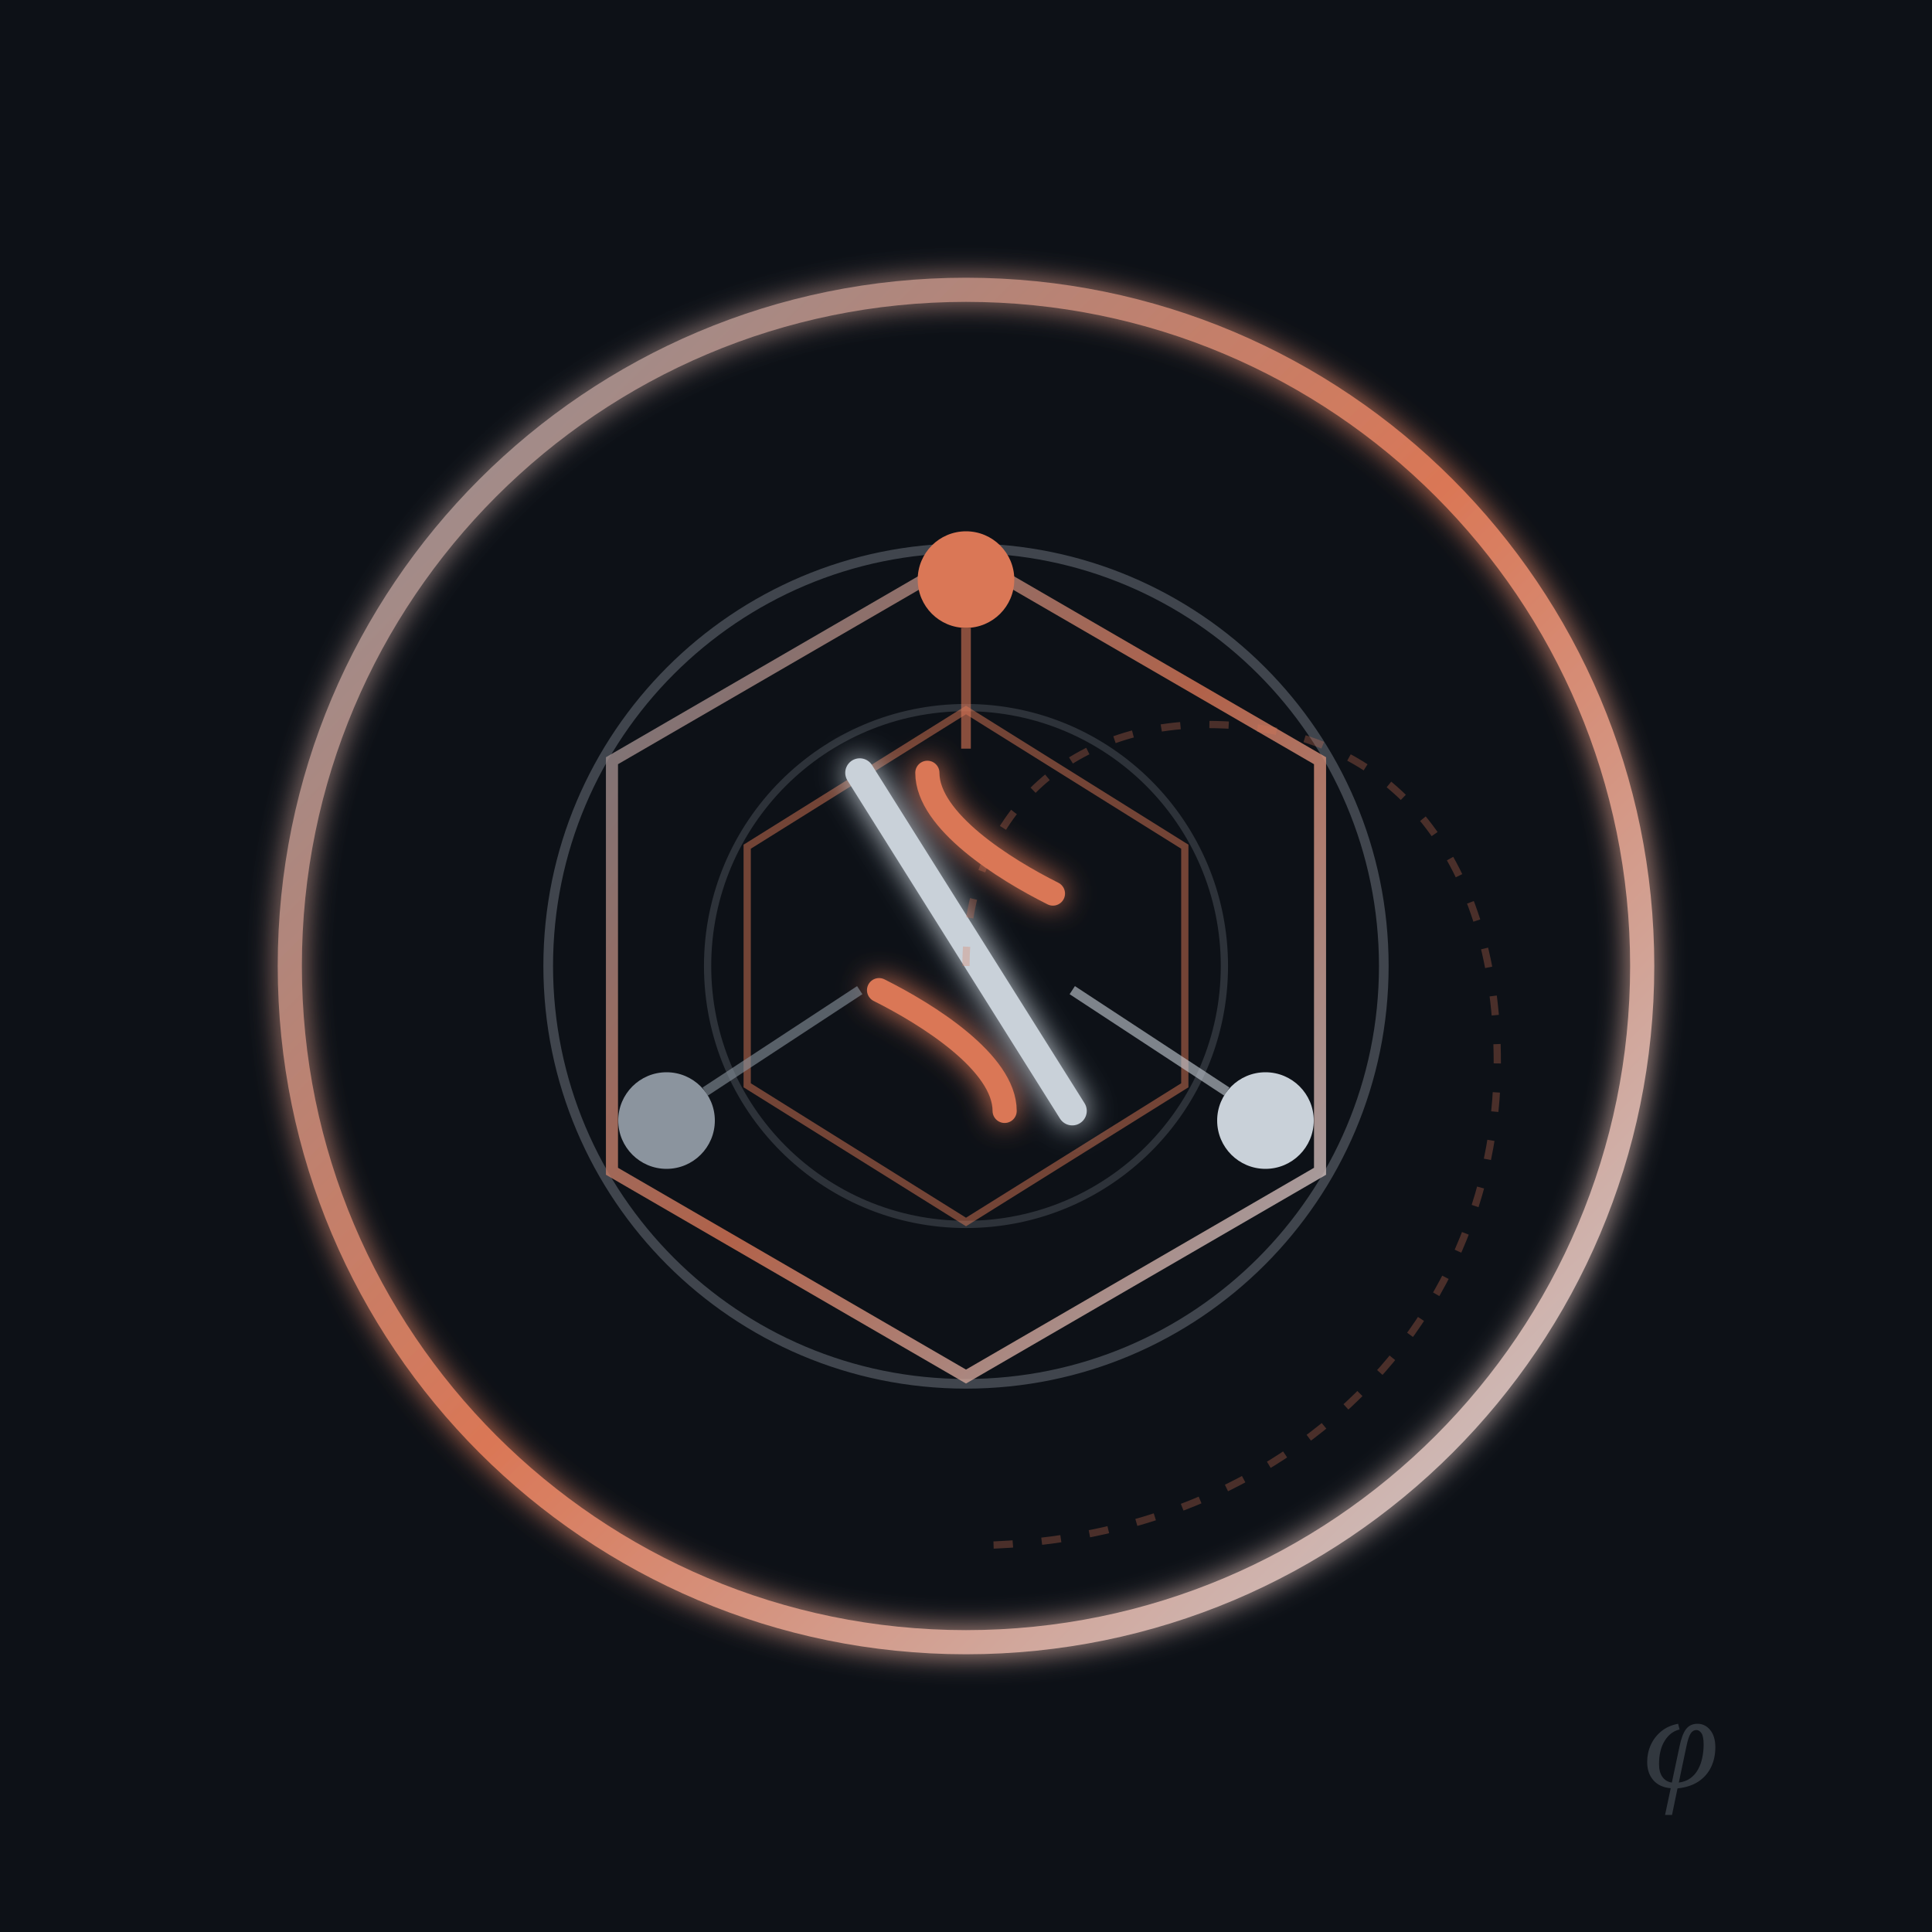
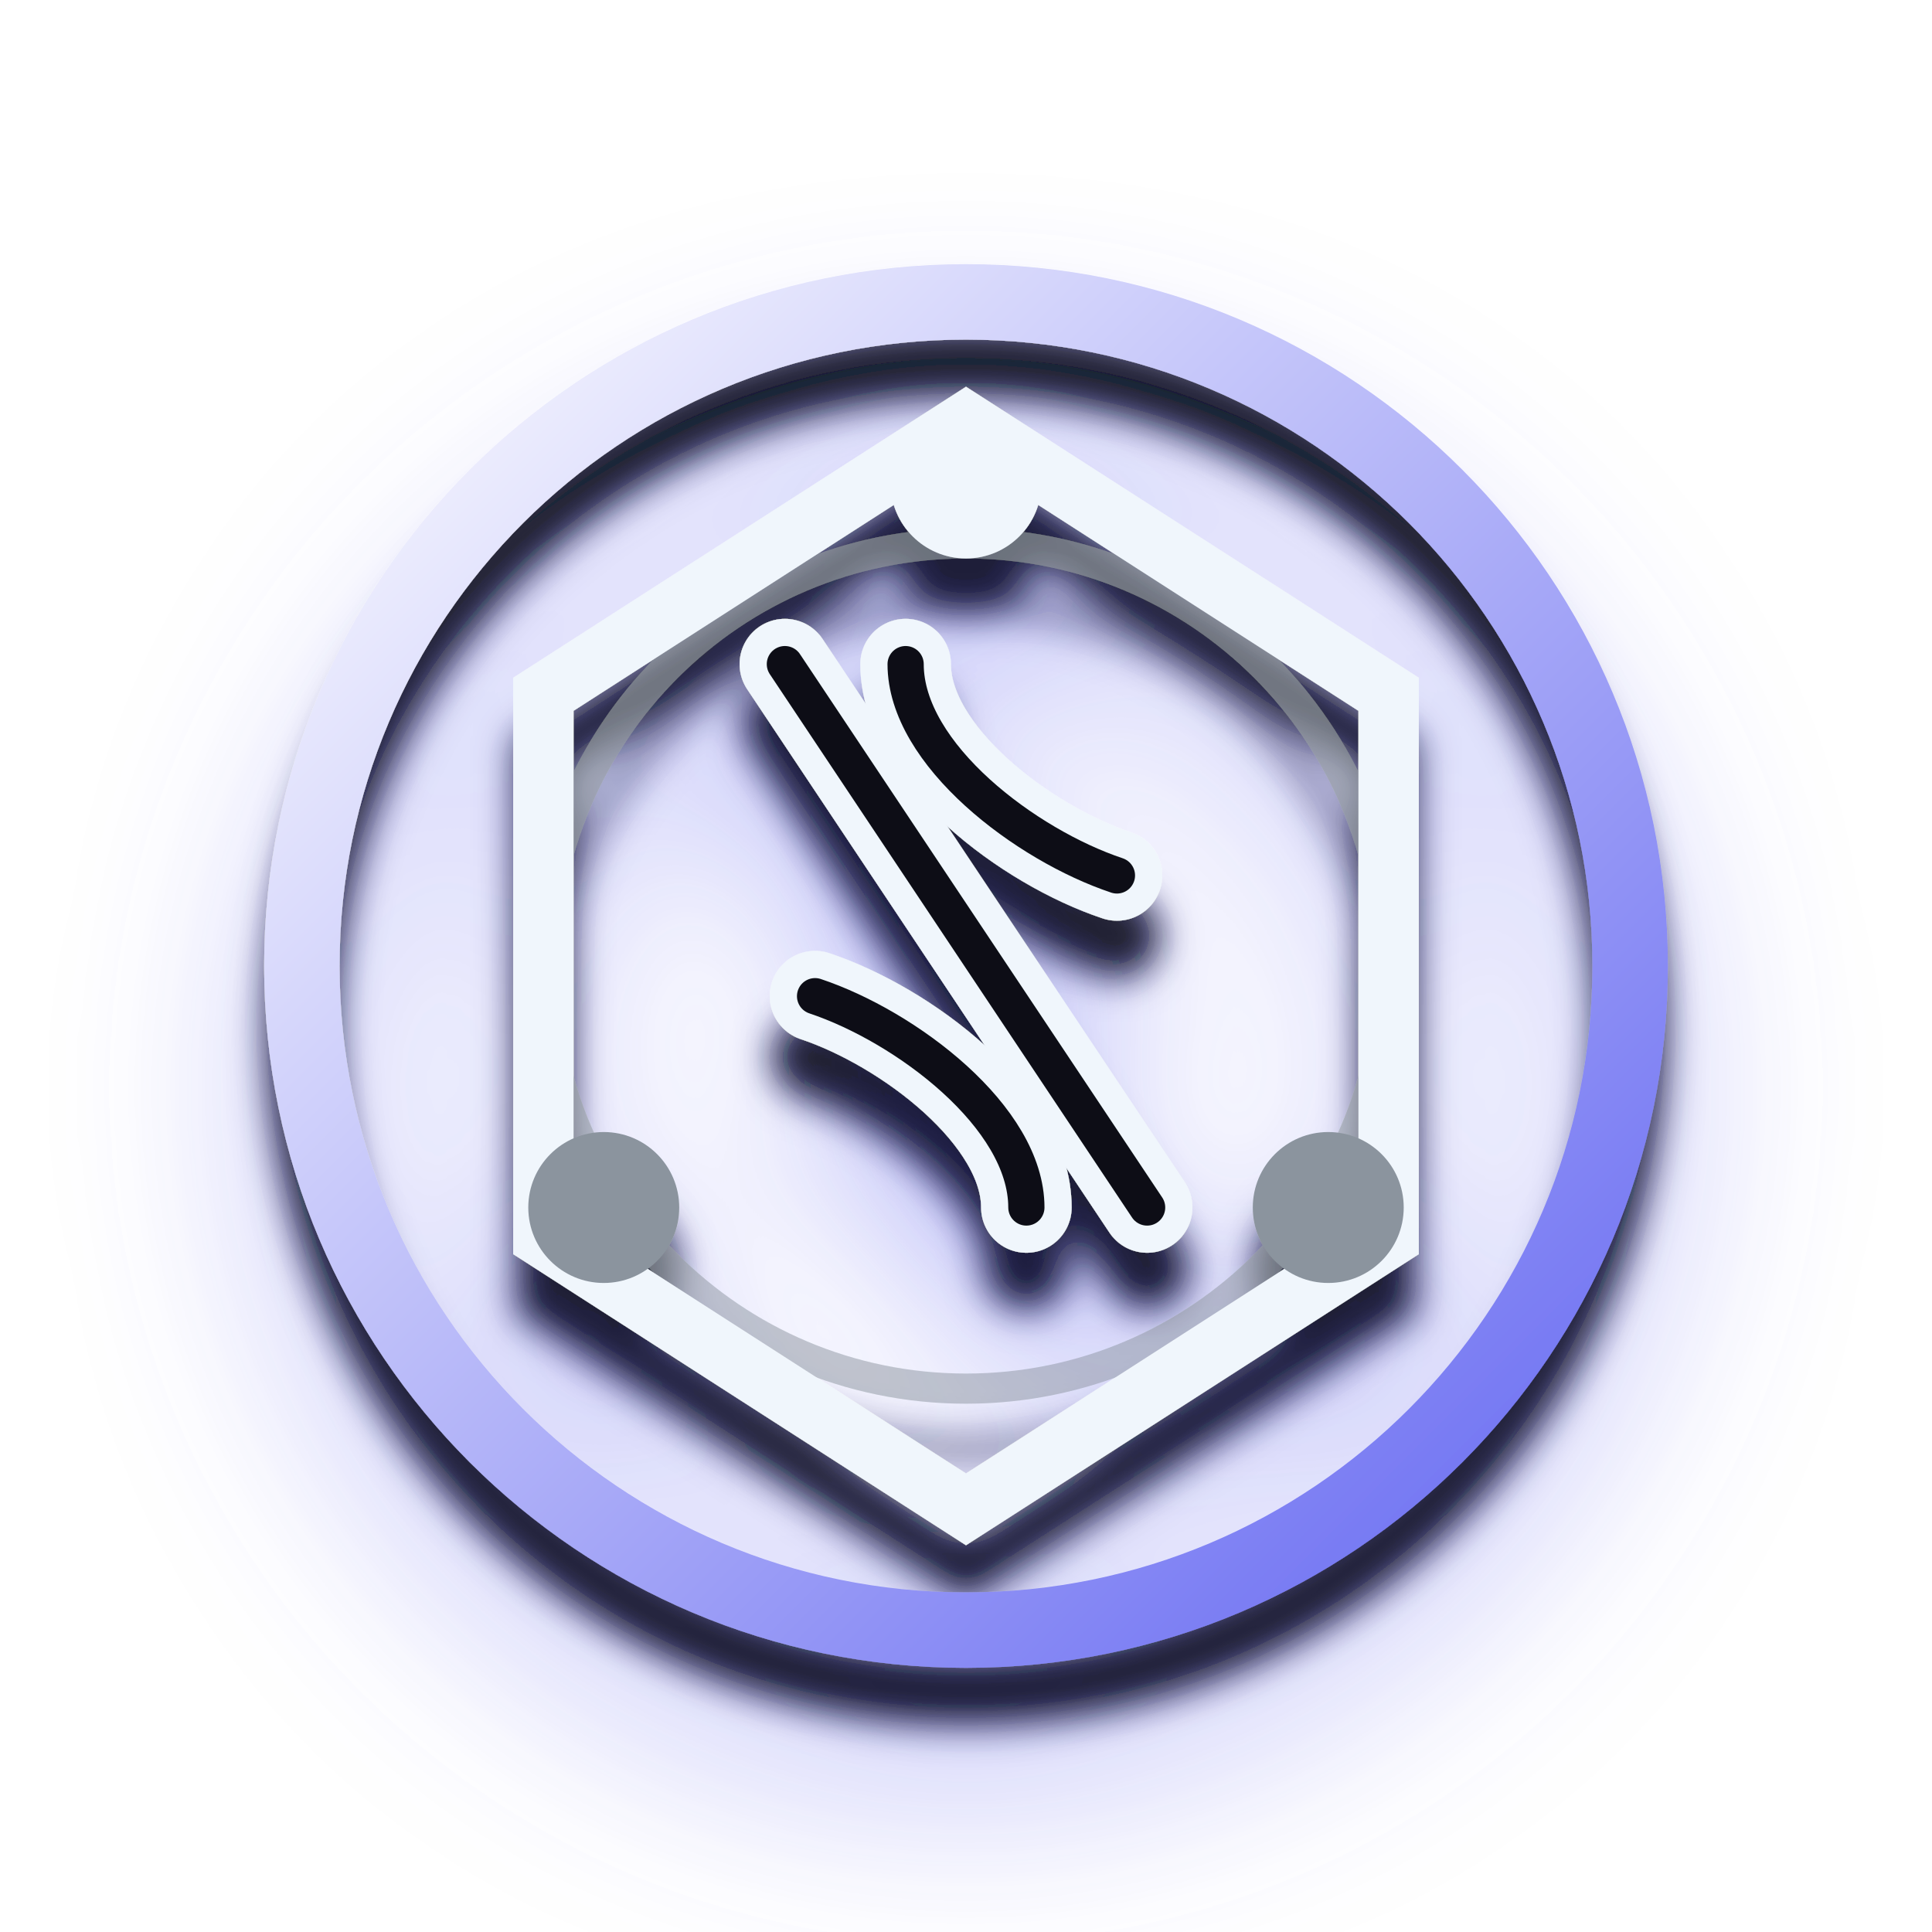
- <svg xmlns="http://www.w3.org/2000/svg" viewBox="0 0 400 400" width="400" height="400">
+ <svg xmlns="http://www.w3.org/2000/svg" viewBox="0 0 64 64" width="64" height="64">
  <defs>
-     <linearGradient id="grad-dark" x1="0%" y1="0%" x2="100%" y2="100%">
-       <stop offset="0%" stop-color="#8B949E" />
-       <stop offset="50%" stop-color="#DA7756" />
-       <stop offset="100%" stop-color="#C9D1D9" />
+     <linearGradient id="grad-silver" x1="0%" y1="0%" x2="100%" y2="100%">
+       <stop offset="0%" stop-color="#ffffff" />
+       <stop offset="100%" stop-color="#6366f1" />
    </linearGradient>
-     <linearGradient id="grad-orange-dark" x1="0%" y1="0%" x2="100%" y2="100%">
-       <stop offset="0%" stop-color="#E8896A" />
-       <stop offset="100%" stop-color="#DA7756" />
-     </linearGradient>
-     <radialGradient id="center-glow-dark" cx="50%" cy="50%" r="50%">
-       <stop offset="0%" stop-color="#DA7756" stop-opacity="0.9" />
-       <stop offset="100%" stop-color="#8B949E" />
-     </radialGradient>
-     <filter id="glow" x="-30%" y="-30%" width="160%" height="160%">
-       <feGaussianBlur stdDeviation="3" result="blur" />
+     <filter id="firmDeepShadowDark" x="-100%" y="-100%" width="300%" height="300%">
+       <feGaussianBlur in="SourceAlpha" stdDeviation="0.6" result="blurSharp" />
+       <feOffset in="blurSharp" dx="0" dy="2" result="offsetSharp" />
+       <feFlood flood-color="#000000" flood-opacity="0.9" result="colorSharp" />
+       <feComposite in="colorSharp" in2="offsetSharp" operator="in" result="shadowAnchor" />
+       <feGaussianBlur in="SourceAlpha" stdDeviation="3" result="blurSoft" />
+       <feOffset in="blurSoft" dx="0" dy="4" result="offsetSoft" />
+       <feFlood flood-color="#6366f1" flood-opacity="0.5" result="colorSoft" />
+       <feComposite in="colorSoft" in2="offsetSoft" operator="in" result="shadowAmbient" />
      <feMerge>
-         <feMergeNode in="blur" />
+         <feMergeNode in="shadowAmbient" />
+         <feMergeNode in="shadowAnchor" />
        <feMergeNode in="SourceGraphic" />
      </feMerge>
    </filter>
  </defs>
-   <rect width="400" height="400" fill="#0D1117" />
-   <circle cx="200" cy="200" r="140" fill="none" stroke="url(#grad-dark)" stroke-width="5" filter="url(#glow)" />
-   <circle cx="200" cy="200" r="86.5" fill="none" stroke="#8B949E" stroke-width="2" opacity="0.4" />
-   <circle cx="200" cy="200" r="53.5" fill="none" stroke="#8B949E" stroke-width="1.5" opacity="0.25" />
-   <polygon points="200,115 273.3,157.5 273.3,242.5 200,285 126.7,242.5 126.7,157.5" fill="none" stroke="url(#grad-dark)" stroke-width="2.5" opacity="0.8" />
-   <polygon points="200,147 245.3,175.3 245.3,224.7 200,253 154.7,224.7 154.7,175.3" fill="none" stroke="#DA7756" stroke-width="1.5" opacity="0.5" />
-   <g transform="translate(200, 195)" filter="url(#glow)">
-     <path d="M-22,-35 L22,35" fill="none" stroke="#C9D1D9" stroke-width="6" stroke-linecap="round" />
-     <path d="M-8,-35 C-8,-25 8,-15 18,-10" fill="none" stroke="#DA7756" stroke-width="5" stroke-linecap="round" />
-     <path d="M8,35 C8,25 -8,15 -18,10" fill="none" stroke="#DA7756" stroke-width="5" stroke-linecap="round" />
+   <g filter="url(#firmDeepShadowDark)">
+     <circle cx="32" cy="32" r="22" fill="none" stroke="url(#grad-silver)" stroke-width="2.5" />
+     <circle cx="32" cy="32" r="14" fill="none" stroke="#8b949e" stroke-width="1" opacity="0.5" />
+     <polygon points="32,14 46,23 46,41 32,50 18,41 18,23" fill="none" stroke="#f0f6fc" stroke-width="2" opacity="1" />
+     <g transform="translate(32, 31)">
+       <g stroke="#f0f6fc" stroke-width="3" stroke-linecap="round" fill="none">
+         <path d="M-6,-9 L6,9" />
+         <path d="M-2,-9 C-2,-6 2,-3 5,-2" />
+         <path d="M2,9 C2,6 -2,3 -5,2" />
+       </g>
+       <g stroke="#0d1117" stroke-width="1.2" stroke-linecap="round" fill="none">
+         <path d="M-6,-9 L6,9" />
+         <path d="M-2,-9 C-2,-6 2,-3 5,-2" />
+         <path d="M2,9 C2,6 -2,3 -5,2" />
+       </g>
+     </g>
+     <circle cx="32" cy="16" r="2.5" fill="#f0f6fc" />
+     <circle cx="44" cy="40" r="2.5" fill="#8b949e" />
+     <circle cx="20" cy="40" r="2.5" fill="#8b949e" />
  </g>
-   <circle cx="200" cy="120" r="10" fill="#DA7756" />
-   <circle cx="262" cy="232" r="10" fill="#C9D1D9" />
-   <circle cx="138" cy="232" r="10" fill="#8B949E" />
-   <line x1="200" y1="130" x2="200" y2="155" stroke="#DA7756" stroke-width="2" opacity="0.6" />
-   <line x1="254" y1="226" x2="222" y2="205" stroke="#C9D1D9" stroke-width="2" opacity="0.6" />
-   <line x1="146" y1="226" x2="178" y2="205" stroke="#8B949E" stroke-width="2" opacity="0.6" />
-   <path d="M200,200         C200,170 220,150 250,150         C290,150 310,180 310,220         C310,275 265,320 200,320" fill="none" stroke="#DA7756" stroke-width="1.5" stroke-dasharray="4 6" opacity="0.3" />
-   <text x="340" y="370" fill="#8B949E" font-family="Georgia, serif" font-size="24" font-style="italic" opacity="0.3">φ</text>
</svg>
